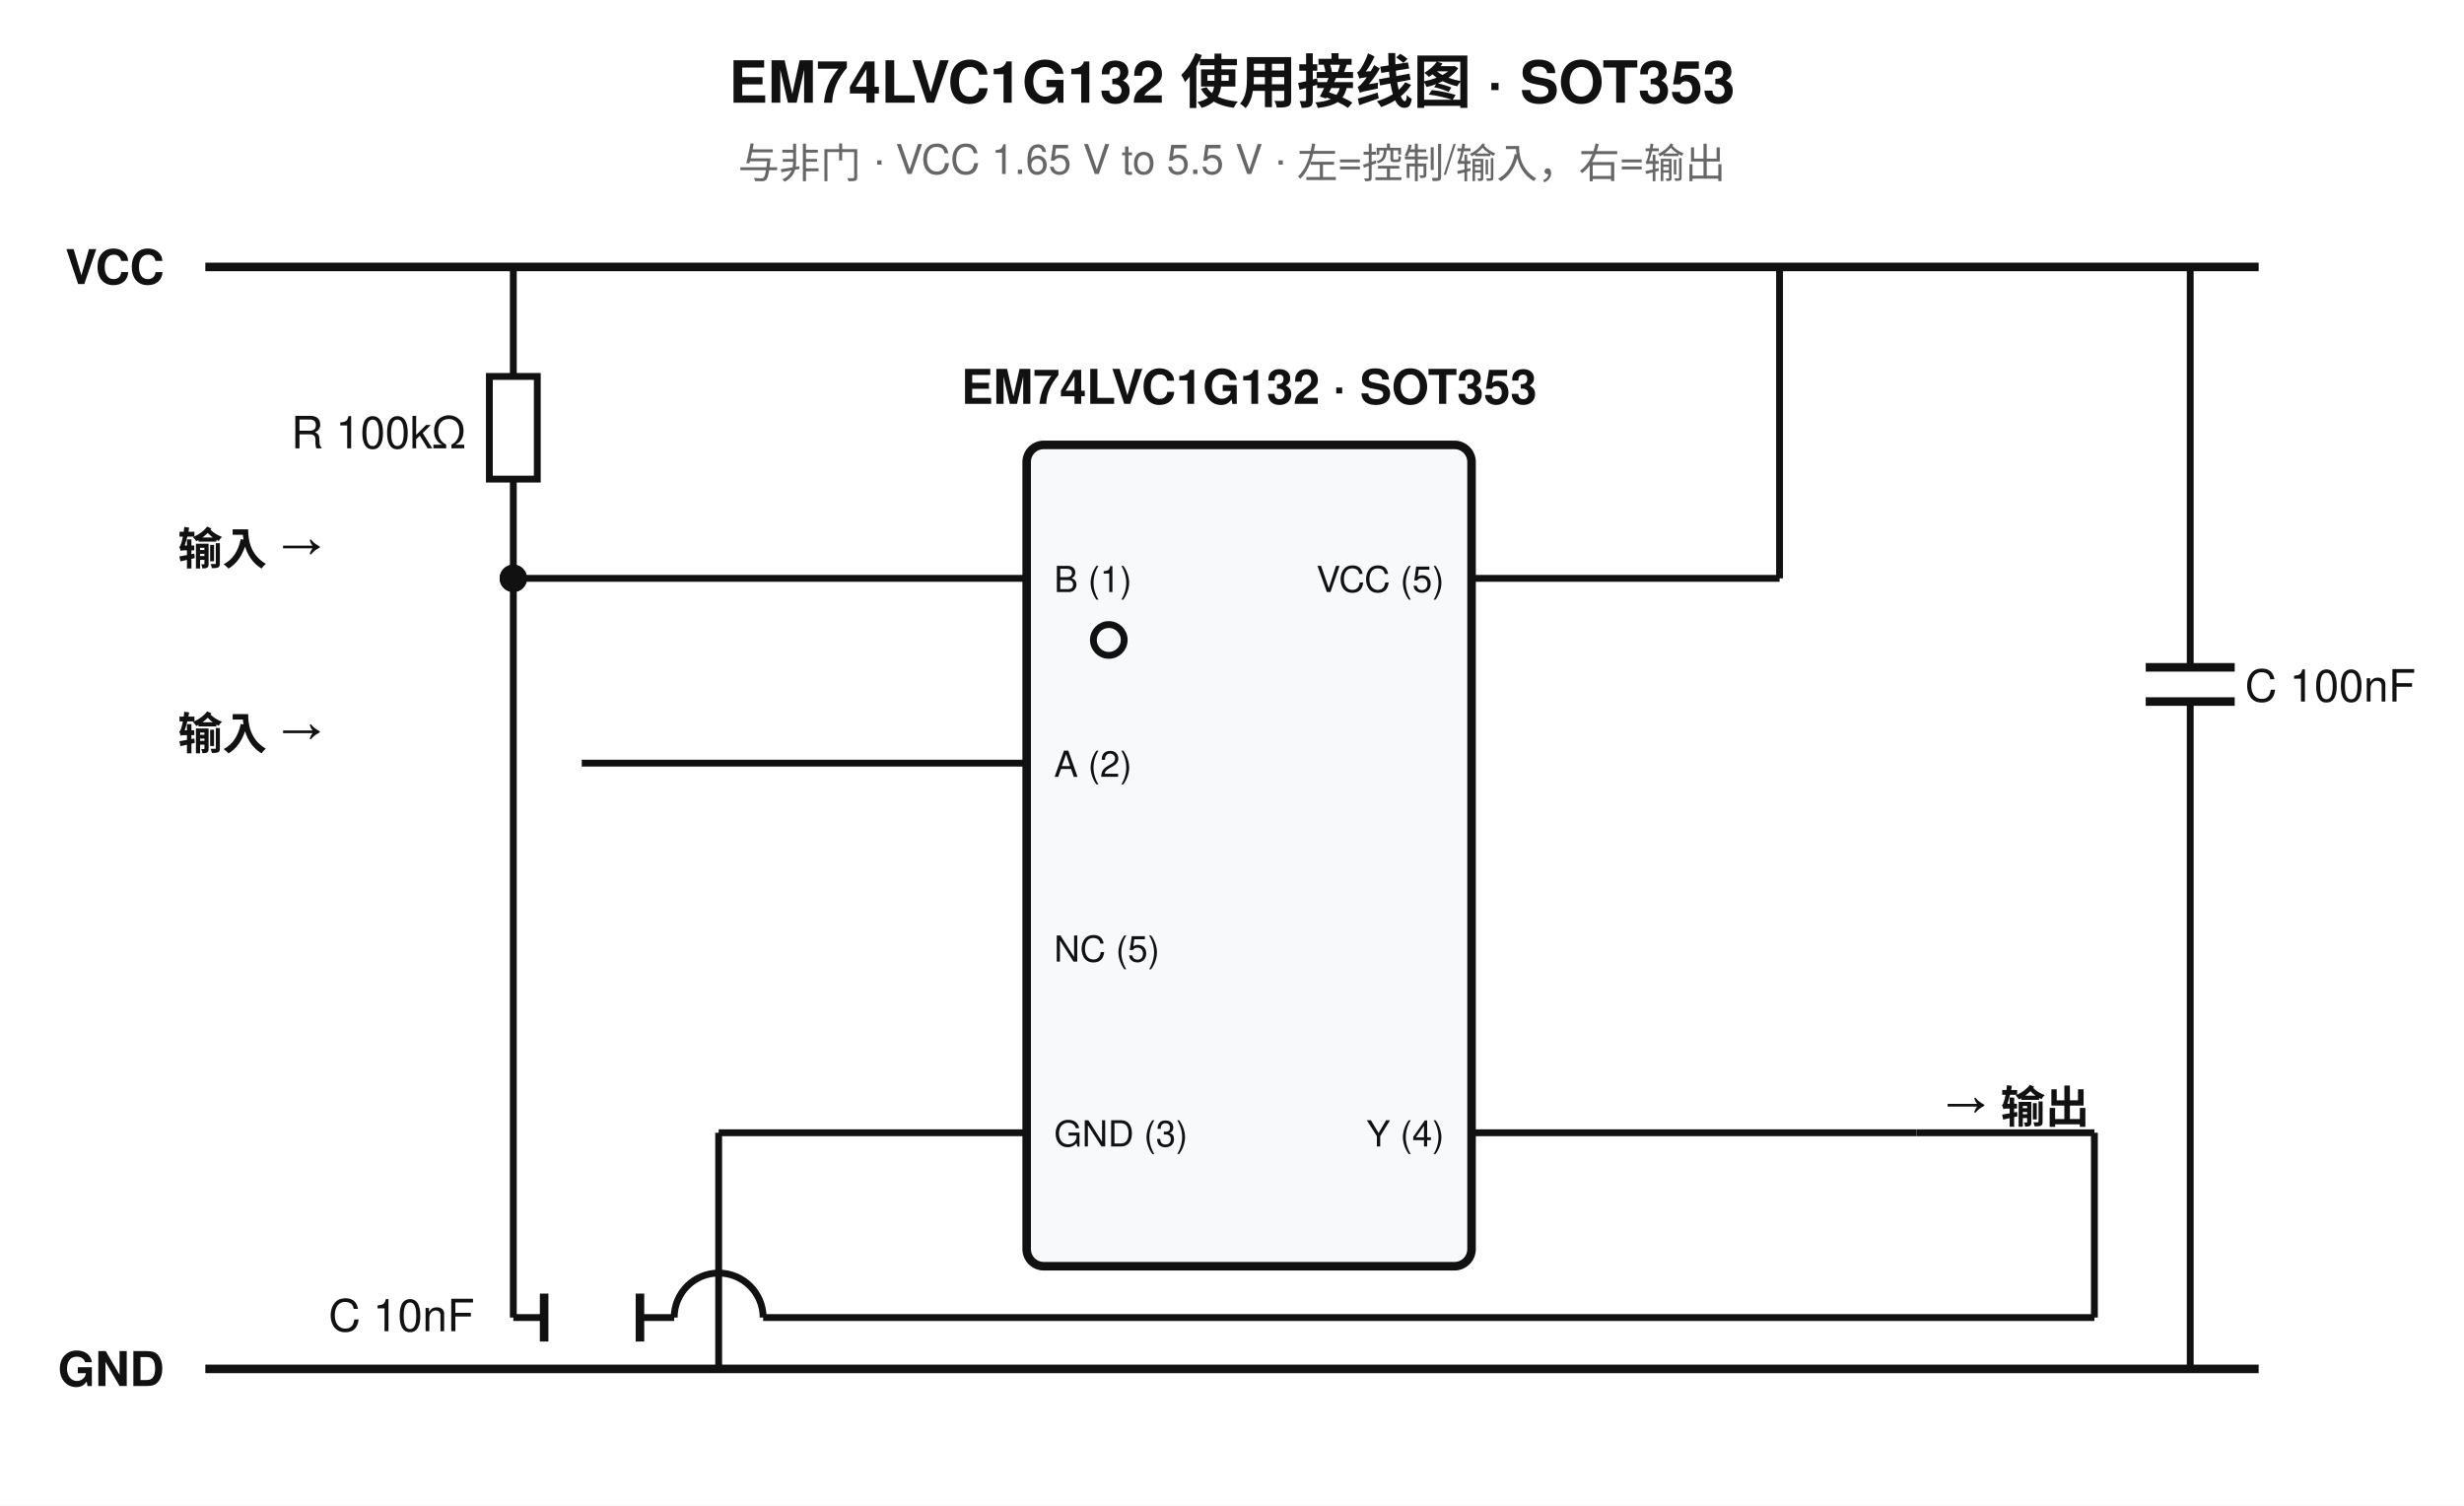
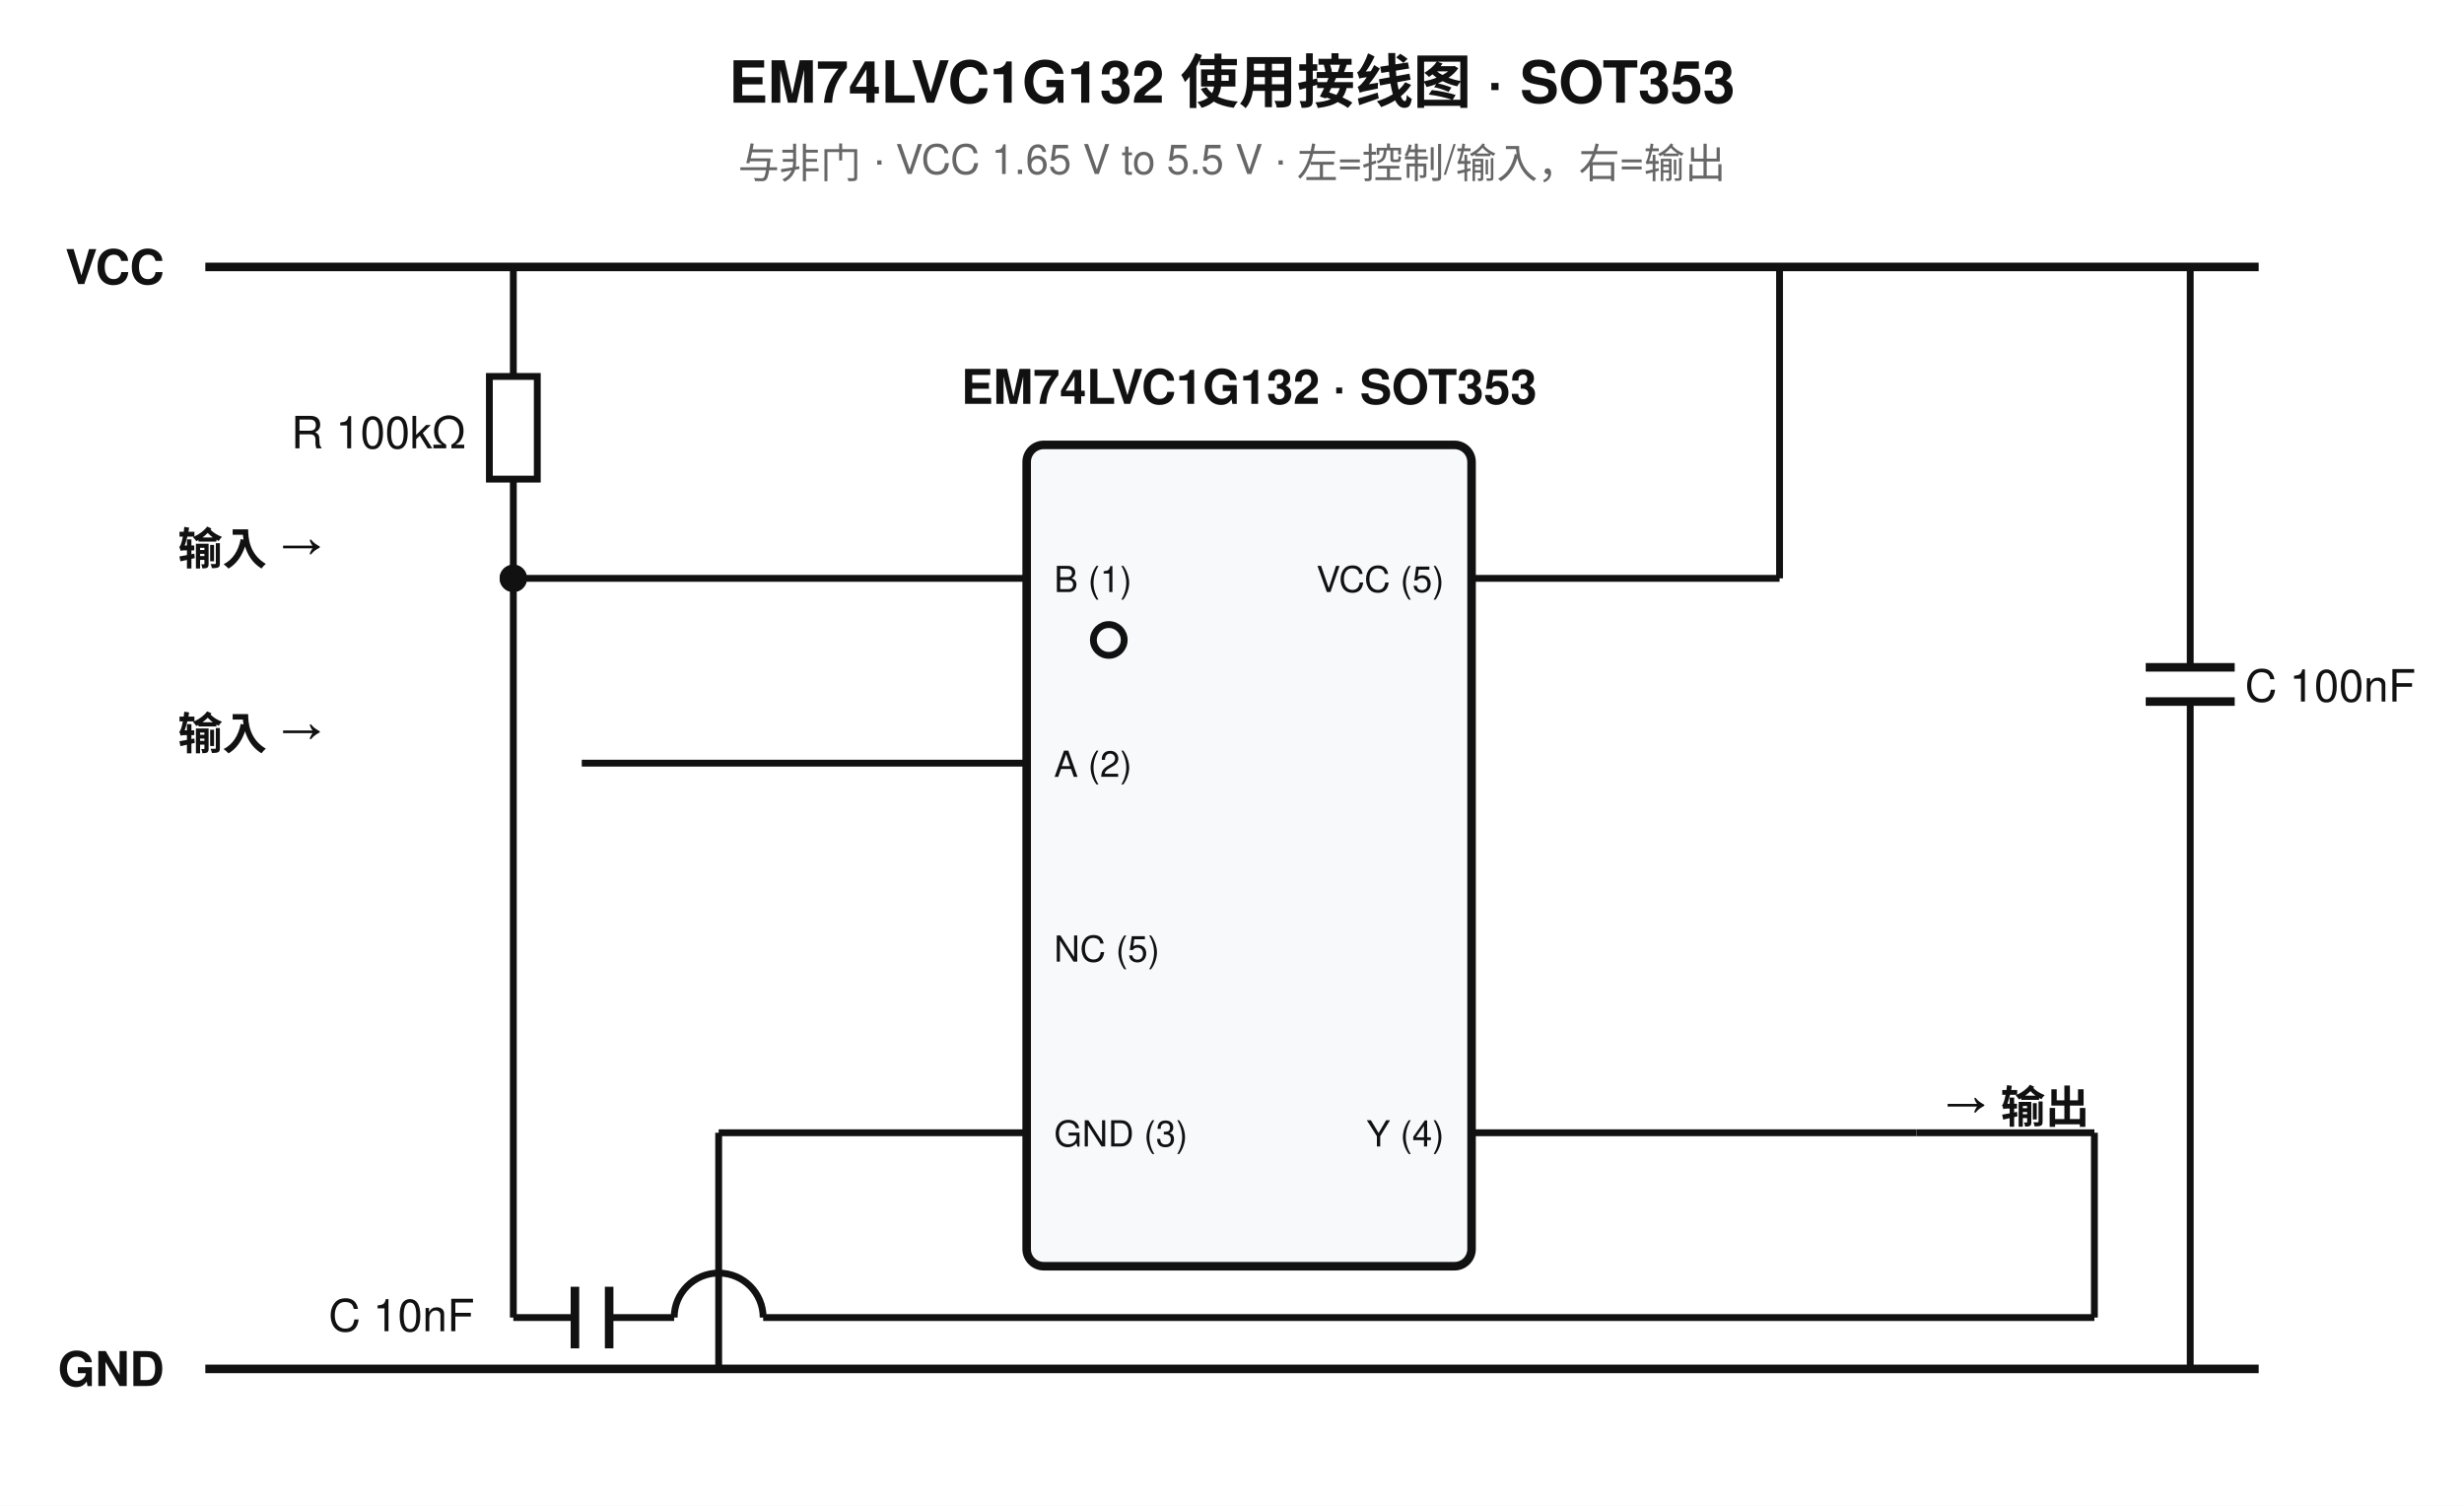
<svg xmlns="http://www.w3.org/2000/svg" viewBox="0 0 720 440" font-family="Helvetica,Arial,sans-serif">
  <rect width="720" height="440" fill="#fff" />
  <text x="360" y="30" text-anchor="middle" font-size="17" font-weight="bold" fill="#111">EM74LVC1G132 使用接线图 · SOT353</text>
  <text x="360" y="52" text-anchor="middle" font-size="12" fill="#666">与非门 · VCC 1.65 V to 5.5 V · 左=控制/输入，右=输出</text>
  <line x1="60" y1="78" x2="660" y2="78" stroke="#111" stroke-width="2.5" />
  <text x="48" y="83" text-anchor="end" font-size="14" font-weight="bold" fill="#111">VCC</text>
  <line x1="60" y1="400" x2="660" y2="400" stroke="#111" stroke-width="2.5" />
  <text x="48" y="405" text-anchor="end" font-size="14" font-weight="bold" fill="#111">GND</text>
  <text x="365" y="118" text-anchor="middle" font-size="14" font-weight="bold" fill="#111">EM74LVC1G132 · SOT353</text>
  <rect x="300" y="130" width="130" height="240" rx="5" fill="#f7f9fb" stroke="#111" stroke-width="2.5" />
  <text x="308" y="173.0" font-size="10.5" fill="#111">B (1)</text>
  <line x1="300" y1="169.0" x2="150" y2="169.0" stroke="#111" stroke-width="2" />
  <line x1="150" y1="78" x2="150" y2="110.0" stroke="#111" stroke-width="2" />
  <rect x="143" y="110.0" width="14" height="30" fill="#fff" stroke="#111" stroke-width="2" />
  <line x1="150" y1="140.0" x2="150" y2="169.0" stroke="#111" stroke-width="2" />
  <circle cx="150" cy="169.0" r="4" fill="#111" />
  <text x="136" y="131.0" text-anchor="end" font-size="13" fill="#111">R 100kΩ</text>
  <text x="52" y="165.0" font-size="13" font-weight="bold" fill="#111">输入 →</text>
  <text x="308" y="227.0" font-size="10.5" fill="#111">A (2)</text>
  <line x1="300" y1="223.0" x2="170" y2="223.0" stroke="#111" stroke-width="2" />
  <text x="52" y="219.0" font-size="13" font-weight="bold" fill="#111">输入 →</text>
  <text x="308" y="281.0" font-size="10.5" fill="#111">NC (5)</text>
  <text x="308" y="335.0" font-size="10.5" fill="#111">GND (3)</text>
  <line x1="300" y1="331.0" x2="210" y2="331.0" stroke="#111" stroke-width="2" />
  <line x1="210" y1="331.0" x2="210" y2="400" stroke="#111" stroke-width="2" />
  <text x="422" y="173.0" text-anchor="end" font-size="10.5" fill="#111">VCC (5)</text>
  <line x1="430" y1="169.0" x2="520" y2="169.0" stroke="#111" stroke-width="2" />
  <line x1="520" y1="169.0" x2="520" y2="78" stroke="#111" stroke-width="2" />
  <text x="422" y="335.0" text-anchor="end" font-size="10.5" fill="#111">Y (4)</text>
  <line x1="430" y1="331.0" x2="560" y2="331.0" stroke="#111" stroke-width="2" />
  <text x="568" y="327.0" font-size="13" font-weight="bold" fill="#111">→ 输出</text>
  <circle cx="324" cy="187.0" r="4.5" fill="none" stroke="#111" stroke-width="2" />
  <line x1="560" y1="331.0" x2="612" y2="331.0" stroke="#111" stroke-width="2" />
  <line x1="612" y1="331.0" x2="612" y2="385" stroke="#111" stroke-width="2" />
-   <line x1="159" y1="385" x2="150" y2="385" stroke="#111" stroke-width="2" />
-   <line x1="159" y1="378" x2="159" y2="392" stroke="#111" stroke-width="2.5" />
-   <line x1="187" y1="378" x2="187" y2="392" stroke="#111" stroke-width="2.5" />
-   <line x1="187" y1="385" x2="197" y2="385" stroke="#111" stroke-width="2" />
+   <line x1="168" y1="385" x2="150" y2="385" stroke="#111" stroke-width="2" />
+   <line x1="168" y1="376" x2="168" y2="394" stroke="#111" stroke-width="2.5" />
+   <line x1="178" y1="376" x2="178" y2="394" stroke="#111" stroke-width="2.5" />
+   <line x1="178" y1="385" x2="197" y2="385" stroke="#111" stroke-width="2" />
  <path d="M197,385 A13,13 0 0,1 223,385" fill="none" stroke="#111" stroke-width="2" />
  <line x1="223" y1="385" x2="612" y2="385" stroke="#111" stroke-width="2" />
  <text x="96" y="389" font-size="13" fill="#111">C 10nF</text>
  <line x1="150" y1="385" x2="150" y2="169.0" stroke="#111" stroke-width="2" />
  <circle cx="150" cy="169.0" r="4" fill="#111" />
  <text x="656" y="205" font-size="13" fill="#111">C 100nF</text>
  <line x1="640" y1="78" x2="640" y2="195" stroke="#111" stroke-width="2" />
  <line x1="627" y1="195" x2="653" y2="195" stroke="#111" stroke-width="2.5" />
  <line x1="627" y1="205" x2="653" y2="205" stroke="#111" stroke-width="2.5" />
  <line x1="640" y1="205" x2="640" y2="400" stroke="#111" stroke-width="2" />
</svg>
